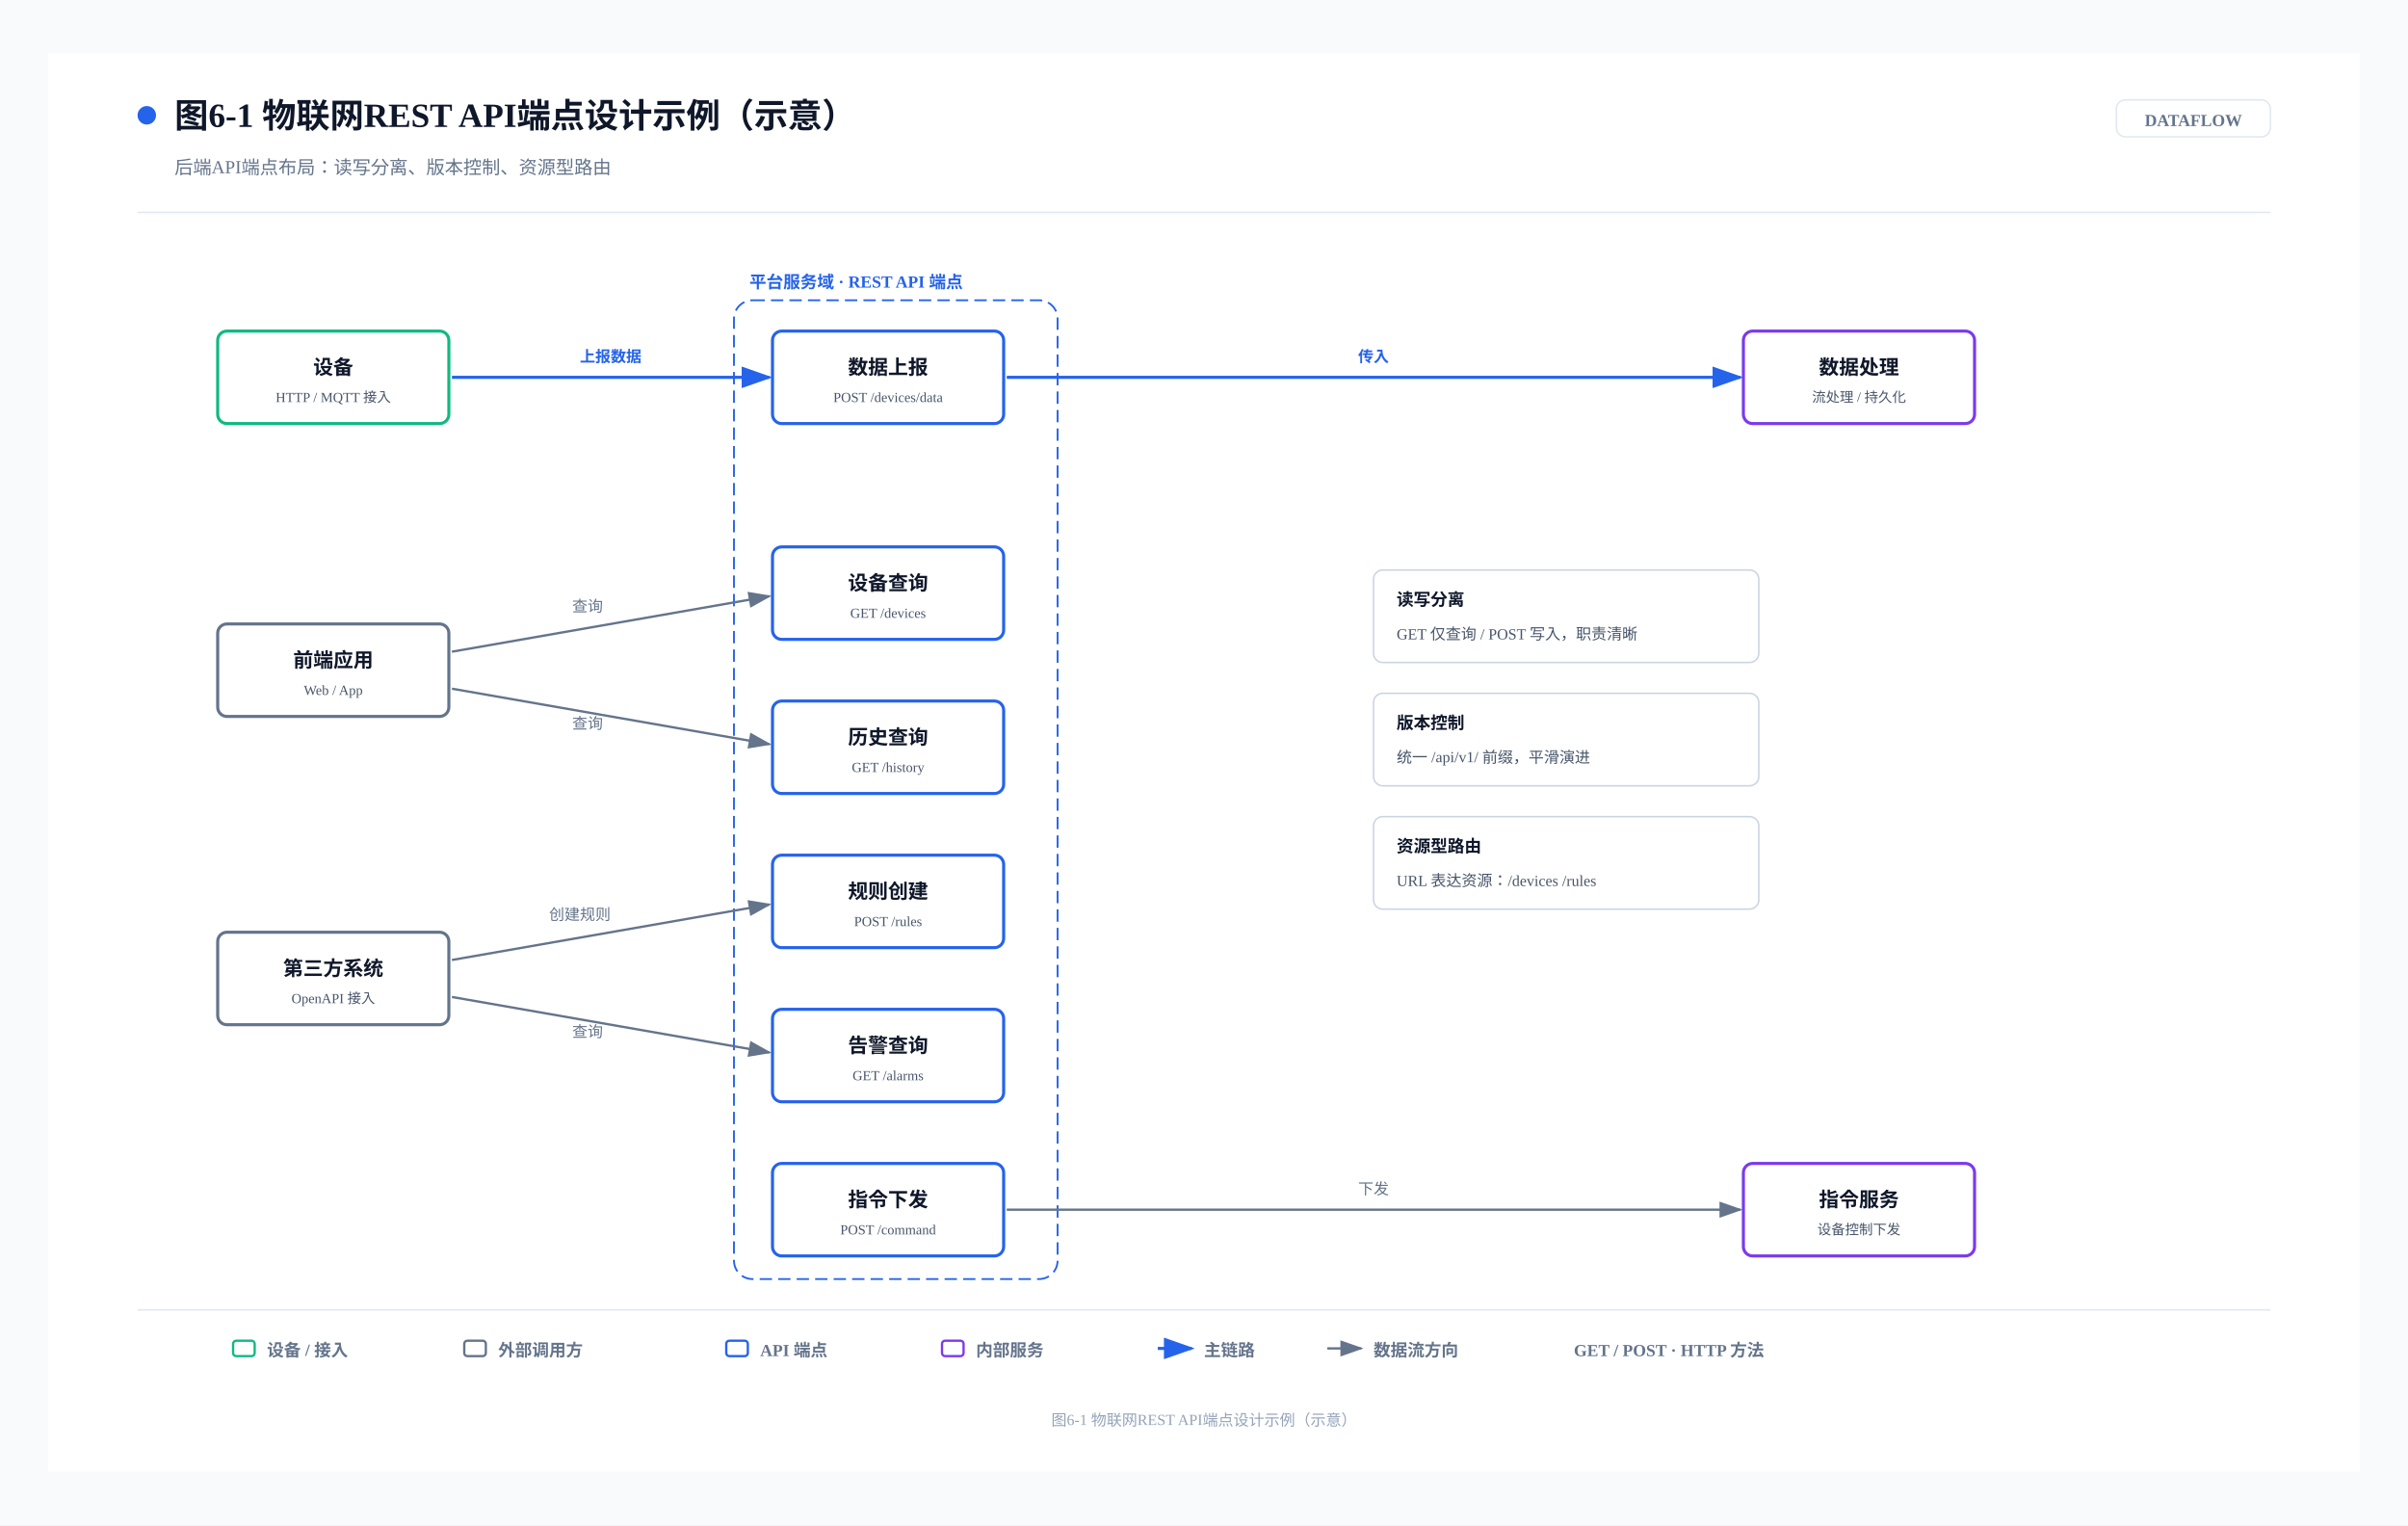
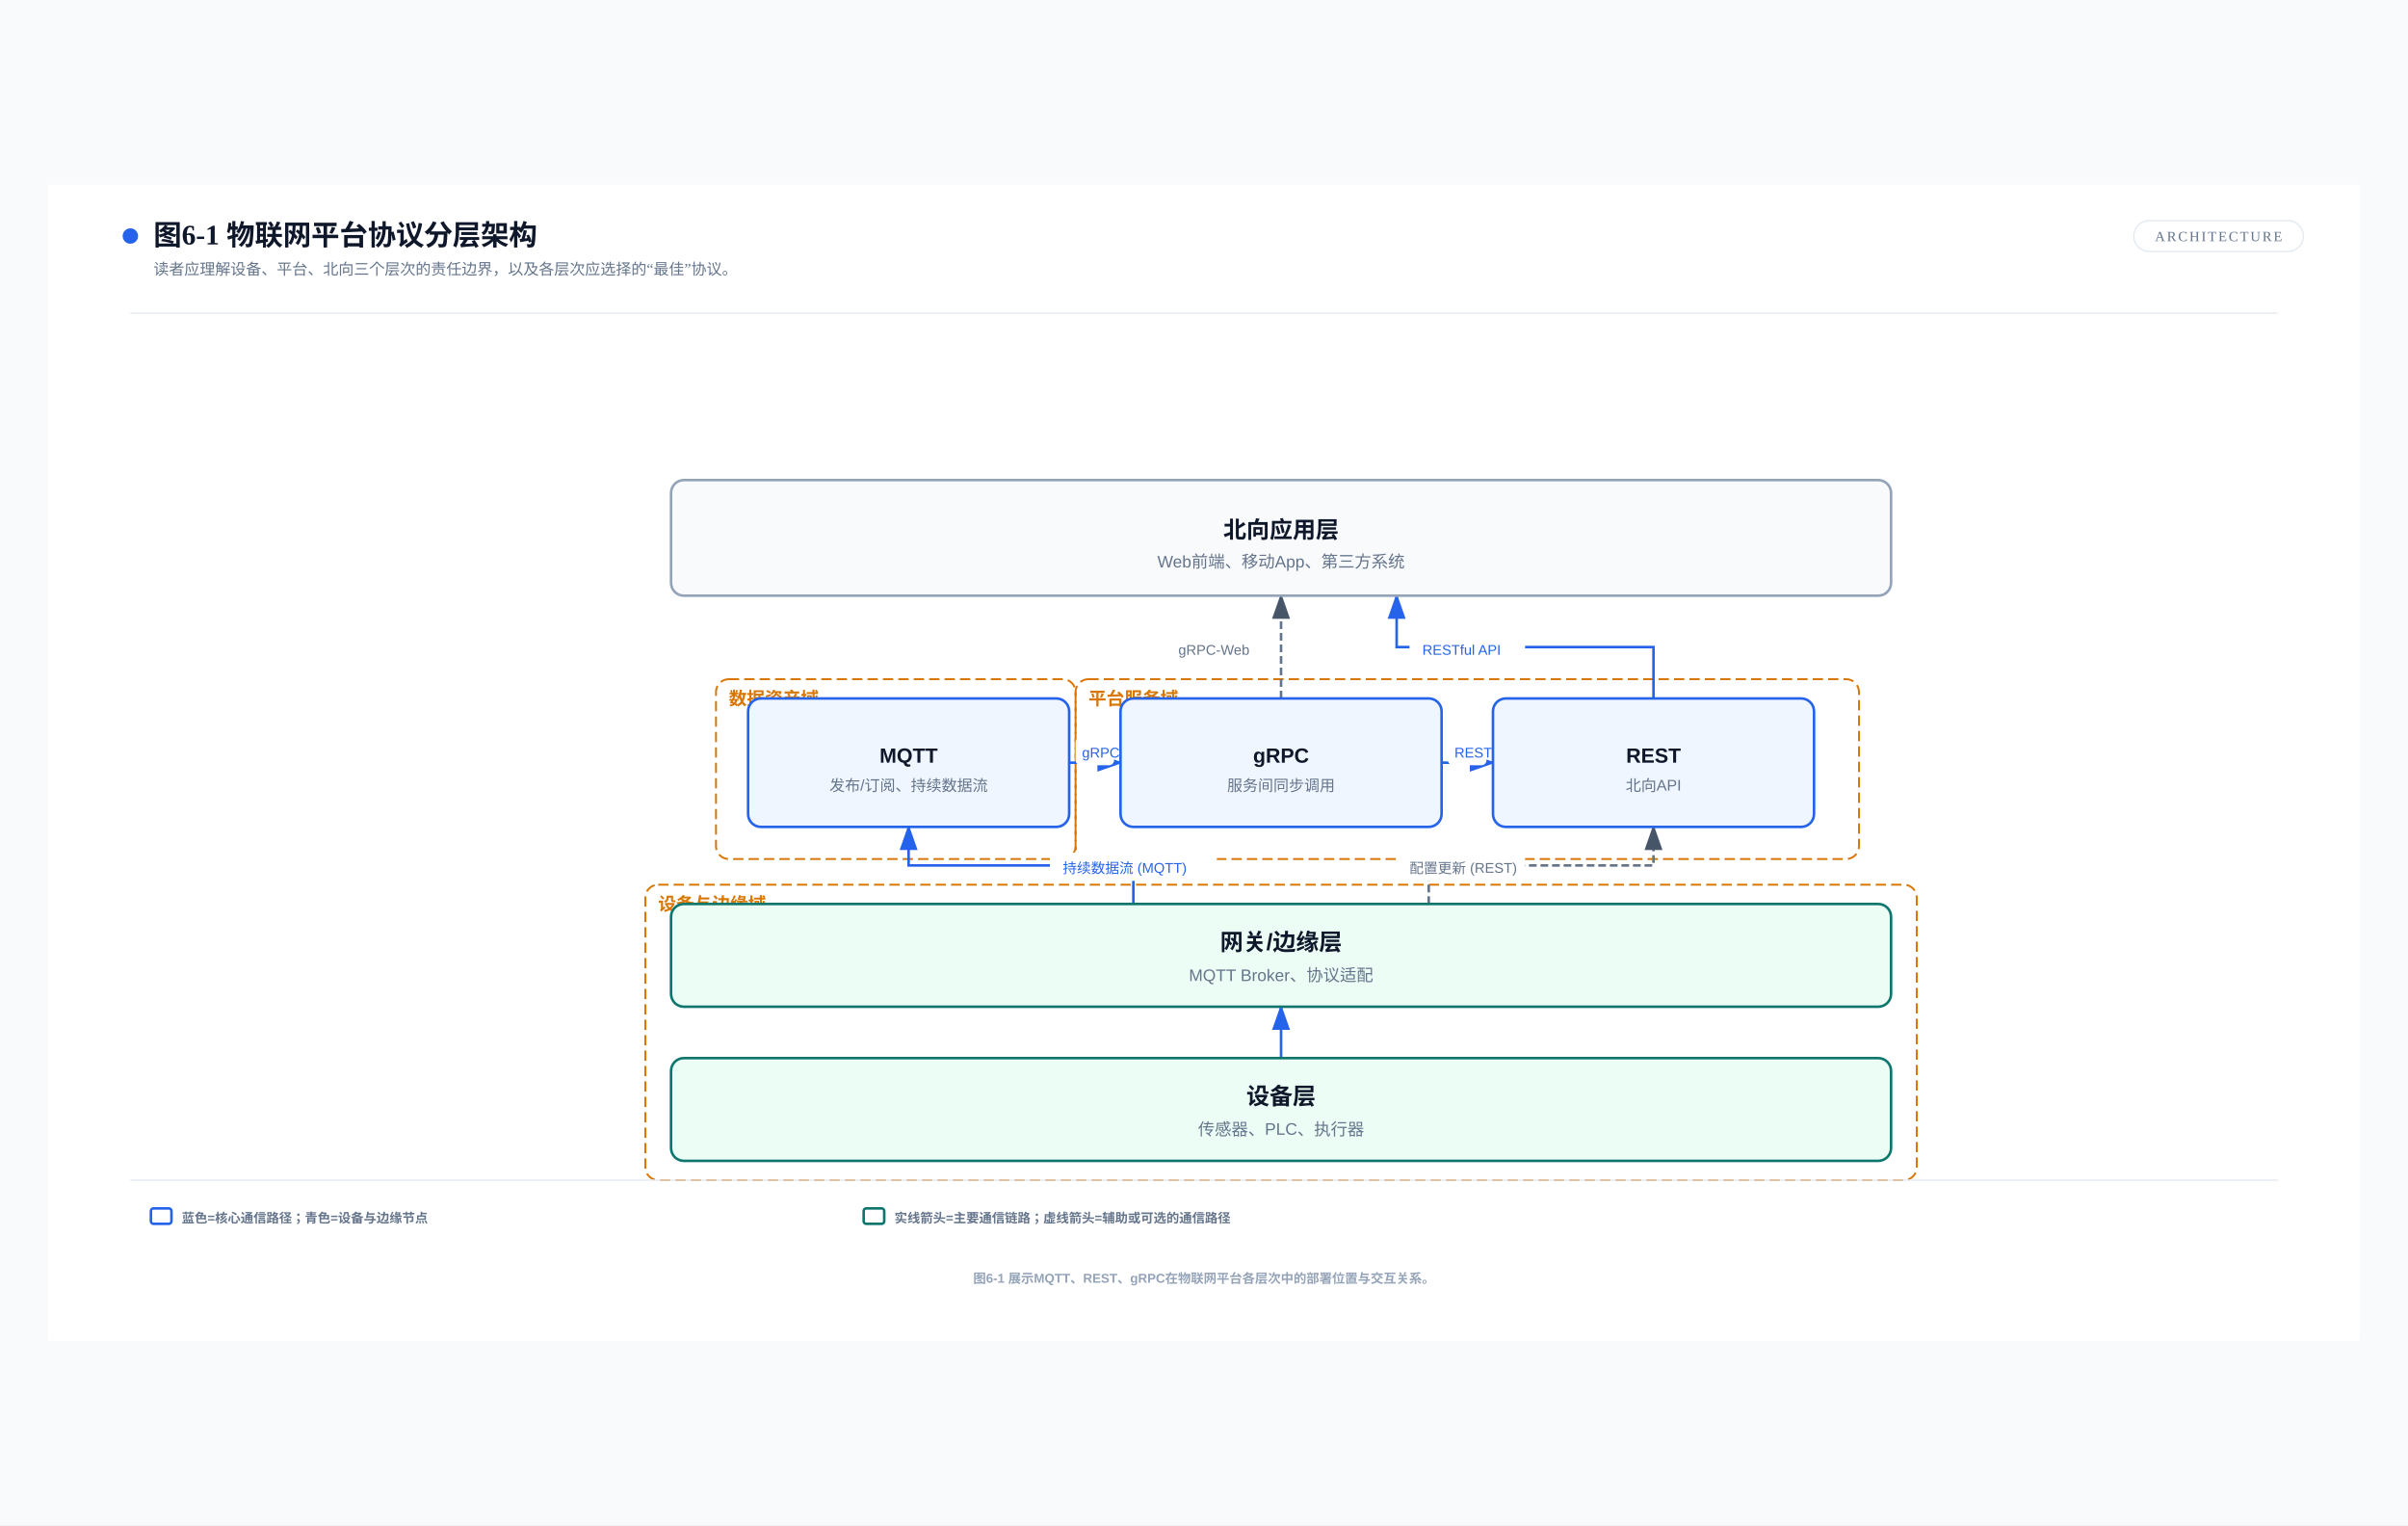
<svg xmlns="http://www.w3.org/2000/svg" width="1200" height="760" viewBox="0 0 1200 760" role="img" aria-labelledby="title desc">
  <rect width="1200" height="760" fill="#F8FAFC" />
-   <svg x="24.000" y="26.720" width="1152.000" height="706.560" viewBox="0 0 1500.000 920.000" preserveAspectRatio="xMidYMid meet">
+   <svg x="24.000" y="92.000" width="1152.000" height="576.000" viewBox="0 0 1800.000 900.000" preserveAspectRatio="xMidYMid meet">
    <defs>
-       <marker id="ah-blue" markerWidth="10" markerHeight="7" refX="9" refY="3.5" orient="auto">
-         <polygon points="0 0,10 3.5,0 7" fill="#2563EB" />
+       <marker id="bp-arrow" markerWidth="10" markerHeight="7" refX="9" refY="3.5" orient="auto">
+         <polygon points="0 0, 10 3.5, 0 7" fill="#475569" />
      </marker>
-       <marker id="ah-green" markerWidth="10" markerHeight="7" refX="9" refY="3.5" orient="auto">
-         <polygon points="0 0,10 3.5,0 7" fill="#10B981" />
-       </marker>
-       <marker id="ah-orange" markerWidth="10" markerHeight="7" refX="9" refY="3.5" orient="auto">
-         <polygon points="0 0,10 3.5,0 7" fill="#F59E0B" />
-       </marker>
-       <marker id="ah-violet" markerWidth="10" markerHeight="7" refX="9" refY="3.5" orient="auto">
-         <polygon points="0 0,10 3.5,0 7" fill="#7C3AED" />
-       </marker>
-       <marker id="ah-red" markerWidth="10" markerHeight="7" refX="9" refY="3.5" orient="auto">
-         <polygon points="0 0,10 3.5,0 7" fill="#E11D48" />
-       </marker>
-       <marker id="ah-gray" markerWidth="10" markerHeight="7" refX="9" refY="3.5" orient="auto">
-         <polygon points="0 0,10 3.5,0 7" fill="#64748B" />
+       <marker id="bp-arrow-primary" markerWidth="10" markerHeight="7" refX="9" refY="3.5" orient="auto">
+         <polygon points="0 0, 10 3.5, 0 7" fill="#2563EB" />
      </marker>
    </defs>
-     <rect x="0" y="0" width="1500" height="920" fill="#FFFFFF" />
+     <rect width="1800" height="900" fill="#FFFFFF" />
    <circle cx="64" cy="40" r="6" fill="#2563EB" />
-     <text x="82" y="48" fill="#0F172A" font-size="22" font-weight="700">图6-1 物联网REST API端点设计示例（示意）</text>
-     <text x="82" y="78" fill="#64748B" font-size="12" font-weight="500">后端API端点布局：读写分离、版本控制、资源型路由</text>
-     <rect x="1342" y="30" width="100" height="24" rx="6" fill="#FFFFFF" stroke="#E2E8F0" stroke-width="1" />
-     <text x="1392" y="47" text-anchor="middle" fill="#64748B" font-size="11" font-weight="700">DATAFLOW</text>
-     <line x1="58" y1="103" x2="1442" y2="103" stroke="#E2E8F0" stroke-width="1" />
-     <rect x="445" y="160" width="210" height="635" rx="12" fill="none" stroke="#2563EB" stroke-width="1.2" stroke-dasharray="8 4" />
-     <text x="455" y="152" fill="#2563EB" font-size="11" font-weight="600">平台服务域 · REST API 端点</text>
-     <line x1="262" y1="210" x2="468" y2="210" stroke="#2563EB" stroke-width="2" marker-end="url(#ah-blue)" />
-     <text x="365" y="200" text-anchor="middle" fill="#2563EB" font-size="10" font-weight="600">上报数据</text>
-     <line x1="622" y1="210" x2="1098" y2="210" stroke="#2563EB" stroke-width="2" marker-end="url(#ah-blue)" />
-     <text x="860" y="200" text-anchor="middle" fill="#2563EB" font-size="10" font-weight="600">传入</text>
-     <line x1="262" y1="388" x2="468" y2="352" stroke="#64748B" stroke-width="1.5" marker-end="url(#ah-gray)" />
-     <text x="350" y="362" text-anchor="middle" fill="#64748B" font-size="10" font-weight="500">查询</text>
-     <line x1="262" y1="412" x2="468" y2="448" stroke="#64748B" stroke-width="1.5" marker-end="url(#ah-gray)" />
-     <text x="350" y="438" text-anchor="middle" fill="#64748B" font-size="10" font-weight="500">查询</text>
-     <line x1="262" y1="588" x2="468" y2="552" stroke="#64748B" stroke-width="1.5" marker-end="url(#ah-gray)" />
-     <text x="345" y="562" text-anchor="middle" fill="#64748B" font-size="10" font-weight="500">创建规则</text>
-     <line x1="262" y1="612" x2="468" y2="648" stroke="#64748B" stroke-width="1.5" marker-end="url(#ah-gray)" />
-     <text x="350" y="638" text-anchor="middle" fill="#64748B" font-size="10" font-weight="500">查询</text>
-     <line x1="622" y1="750" x2="1098" y2="750" stroke="#64748B" stroke-width="1.5" marker-end="url(#ah-gray)" />
-     <text x="860" y="740" text-anchor="middle" fill="#64748B" font-size="10" font-weight="500">下发</text>
-     <g>
-       <rect x="110" y="180" width="150" height="60" rx="6" fill="#FFFFFF" stroke="#10B981" stroke-width="2" />
-       <text x="185" y="208" text-anchor="middle" fill="#0F172A" font-size="13" font-weight="700">设备</text>
-       <text x="185" y="226" text-anchor="middle" fill="#475569" font-size="9" font-weight="500">HTTP / MQTT 接入</text>
+     <text x="82" y="47" fill="#0F172A" font-size="22" font-weight="700">图6-1 物联网平台协议分层架构</text>
+     <text x="82" y="70" fill="#64748B" font-size="12">读者应理解设备、平台、北向三个层次的责任边界，以及各层次应选择的“最佳”协议。</text>
+     <rect x="1624" y="28" width="132" height="24" rx="12" fill="#FFFFFF" stroke="#E2E8F0" />
+     <text x="1690" y="44" fill="#64748B" font-size="11" text-anchor="middle" letter-spacing="1.4">ARCHITECTURE</text>
+     <line x1="64" y1="100" x2="1736" y2="100" stroke="#E2E8F0" />
+     <g data-layout="architecture">
+       <rect x="465" y="545" width="990" height="230" fill="none" stroke="#D97706" stroke-width="1.5" stroke-dasharray="8,4" rx="10" />
+       <text x="475" y="565" font-family="'PingFang SC','Microsoft YaHei','Noto Sans SC',Arial,sans-serif" font-size="14" fill="#D97706" font-weight="600">设备与边缘域</text>
+       <rect x="520" y="385" width="280" height="140" fill="none" stroke="#D97706" stroke-width="1.5" stroke-dasharray="8,4" rx="10" />
+       <text x="530" y="405" font-family="'PingFang SC','Microsoft YaHei','Noto Sans SC',Arial,sans-serif" font-size="14" fill="#D97706" font-weight="600">数据资产域</text>
+       <rect x="800" y="385" width="610" height="140" fill="none" stroke="#D97706" stroke-width="1.5" stroke-dasharray="8,4" rx="10" />
+       <text x="810" y="405" font-family="'PingFang SC','Microsoft YaHei','Noto Sans SC',Arial,sans-serif" font-size="14" fill="#D97706" font-weight="600">平台服务域</text>
+       <line x1="960" y1="760" x2="960" y2="640" stroke="#2563EB" stroke-width="2" marker-end="url(#bp-arrow-primary)" />
+       <rect x="975" y="690" width="140" height="22" fill="white" rx="4" />
+       <text x="985" y="706" font-family="'PingFang SC','Microsoft YaHei','Noto Sans SC',Arial,sans-serif" font-size="11" fill="#2563EB">设备数据上报 (MQTT)</text>
+       <path d="M 845 560 L 845 530 L 670 530 L 670 500" fill="none" stroke="#2563EB" stroke-width="2" marker-end="url(#bp-arrow-primary)" />
+       <rect x="780" y="520" width="130" height="22" fill="white" rx="4" />
+       <text x="790" y="536" font-family="'PingFang SC','Microsoft YaHei','Noto Sans SC',Arial,sans-serif" font-size="11" fill="#2563EB">持续数据流 (MQTT)</text>
+       <line x1="795" y1="450" x2="835" y2="450" stroke="#2563EB" stroke-width="2" marker-end="url(#bp-arrow-primary)" />
+       <rect x="800" y="430" width="30" height="22" fill="white" rx="4" />
+       <text x="805" y="446" font-family="'PingFang SC','Microsoft YaHei','Noto Sans SC',Arial,sans-serif" font-size="11" fill="#2563EB">gRPC</text>
+       <line x1="1085" y1="450" x2="1125" y2="450" stroke="#2563EB" stroke-width="2" marker-end="url(#bp-arrow-primary)" />
+       <rect x="1090" y="430" width="30" height="22" fill="white" rx="4" />
+       <text x="1095" y="446" font-family="'PingFang SC','Microsoft YaHei','Noto Sans SC',Arial,sans-serif" font-size="11" fill="#2563EB">REST</text>
+       <path d="M 1250 400 L 1250 360 L 1050 360 L 1050 320" fill="none" stroke="#2563EB" stroke-width="2" marker-end="url(#bp-arrow-primary)" />
+       <rect x="1060" y="350" width="90" height="22" fill="white" rx="4" />
+       <text x="1070" y="366" font-family="'PingFang SC','Microsoft YaHei','Noto Sans SC',Arial,sans-serif" font-size="11" fill="#2563EB">RESTful API</text>
+       <line x1="960" y1="400" x2="960" y2="320" stroke="#64748B" stroke-width="2" stroke-dasharray="6,3" marker-end="url(#bp-arrow)" />
+       <rect x="870" y="350" width="80" height="22" fill="white" rx="4" />
+       <text x="880" y="366" font-family="'PingFang SC','Microsoft YaHei','Noto Sans SC',Arial,sans-serif" font-size="11" fill="#64748B">gRPC-Web</text>
+       <path d="M 1075 560 L 1075 530 L 1250 530 L 1250 500" fill="none" stroke="#64748B" stroke-width="2" stroke-dasharray="6,3" marker-end="url(#bp-arrow)" />
+       <rect x="1050" y="520" width="100" height="22" fill="white" rx="4" />
+       <text x="1060" y="536" font-family="'PingFang SC','Microsoft YaHei','Noto Sans SC',Arial,sans-serif" font-size="11" fill="#64748B">配置更新 (REST)</text>
+       <rect x="485" y="680" width="950" height="80" rx="10" fill="#ECFDF5" stroke="#0F766E" stroke-width="2" />
+       <text x="960" y="716" font-family="'PingFang SC','Microsoft YaHei','Noto Sans SC',Arial,sans-serif" font-size="18" font-weight="600" fill="#0F172A" text-anchor="middle">设备层</text>
+       <text x="960" y="740" font-family="'PingFang SC','Microsoft YaHei','Noto Sans SC',Arial,sans-serif" font-size="13" fill="#64748B" text-anchor="middle">传感器、PLC、执行器</text>
+       <rect x="485" y="560" width="950" height="80" rx="10" fill="#ECFDF5" stroke="#0F766E" stroke-width="2" />
+       <text x="960" y="596" font-family="'PingFang SC','Microsoft YaHei','Noto Sans SC',Arial,sans-serif" font-size="18" font-weight="600" fill="#0F172A" text-anchor="middle">网关/边缘层</text>
+       <text x="960" y="620" font-family="'PingFang SC','Microsoft YaHei','Noto Sans SC',Arial,sans-serif" font-size="13" fill="#64748B" text-anchor="middle">MQTT Broker、协议适配</text>
+       <rect x="545" y="400" width="250" height="100" rx="10" fill="#EFF6FF" stroke="#2563EB" stroke-width="2" />
+       <text x="670" y="450" font-family="'PingFang SC','Microsoft YaHei','Noto Sans SC',Arial,sans-serif" font-size="16" font-weight="600" fill="#0F172A" text-anchor="middle">MQTT</text>
+       <text x="670" y="472" font-family="'PingFang SC','Microsoft YaHei','Noto Sans SC',Arial,sans-serif" font-size="12" fill="#64748B" text-anchor="middle">发布/订阅、持续数据流</text>
+       <rect x="835" y="400" width="250" height="100" rx="10" fill="#EFF6FF" stroke="#2563EB" stroke-width="2" />
+       <text x="960" y="450" font-family="'PingFang SC','Microsoft YaHei','Noto Sans SC',Arial,sans-serif" font-size="16" font-weight="600" fill="#0F172A" text-anchor="middle">gRPC</text>
+       <text x="960" y="472" font-family="'PingFang SC','Microsoft YaHei','Noto Sans SC',Arial,sans-serif" font-size="12" fill="#64748B" text-anchor="middle">服务间同步调用</text>
+       <rect x="1125" y="400" width="250" height="100" rx="10" fill="#EFF6FF" stroke="#2563EB" stroke-width="2" />
+       <text x="1250" y="450" font-family="'PingFang SC','Microsoft YaHei','Noto Sans SC',Arial,sans-serif" font-size="16" font-weight="600" fill="#0F172A" text-anchor="middle">REST</text>
+       <text x="1250" y="472" font-family="'PingFang SC','Microsoft YaHei','Noto Sans SC',Arial,sans-serif" font-size="12" fill="#64748B" text-anchor="middle">北向API</text>
+       <rect x="485" y="230" width="950" height="90" rx="10" fill="#F8FAFC" stroke="#94A3B8" stroke-width="2" />
+       <text x="960" y="275" font-family="'PingFang SC','Microsoft YaHei','Noto Sans SC',Arial,sans-serif" font-size="18" font-weight="600" fill="#0F172A" text-anchor="middle">北向应用层</text>
+       <text x="960" y="298" font-family="'PingFang SC','Microsoft YaHei','Noto Sans SC',Arial,sans-serif" font-size="13" fill="#64748B" text-anchor="middle">Web前端、移动App、第三方系统</text>
    </g>
-     <g>
-       <rect x="470" y="180" width="150" height="60" rx="6" fill="#FFFFFF" stroke="#2563EB" stroke-width="2" />
-       <text x="545" y="208" text-anchor="middle" fill="#0F172A" font-size="13" font-weight="700">数据上报</text>
-       <text x="545" y="226" text-anchor="middle" fill="#475569" font-size="9" font-weight="500">POST /devices/data</text>
-     </g>
-     <g>
-       <rect x="1100" y="180" width="150" height="60" rx="6" fill="#FFFFFF" stroke="#7C3AED" stroke-width="2" />
-       <text x="1175" y="208" text-anchor="middle" fill="#0F172A" font-size="13" font-weight="700">数据处理</text>
-       <text x="1175" y="226" text-anchor="middle" fill="#475569" font-size="9" font-weight="500">流处理 / 持久化</text>
-     </g>
-     <g>
-       <rect x="110" y="370" width="150" height="60" rx="6" fill="#FFFFFF" stroke="#64748B" stroke-width="2" />
-       <text x="185" y="398" text-anchor="middle" fill="#0F172A" font-size="13" font-weight="700">前端应用</text>
-       <text x="185" y="416" text-anchor="middle" fill="#475569" font-size="9" font-weight="500">Web / App</text>
-     </g>
-     <g>
-       <rect x="470" y="320" width="150" height="60" rx="6" fill="#FFFFFF" stroke="#2563EB" stroke-width="2" />
-       <text x="545" y="348" text-anchor="middle" fill="#0F172A" font-size="13" font-weight="700">设备查询</text>
-       <text x="545" y="366" text-anchor="middle" fill="#475569" font-size="9" font-weight="500">GET /devices</text>
-     </g>
-     <g>
-       <rect x="470" y="420" width="150" height="60" rx="6" fill="#FFFFFF" stroke="#2563EB" stroke-width="2" />
-       <text x="545" y="448" text-anchor="middle" fill="#0F172A" font-size="13" font-weight="700">历史查询</text>
-       <text x="545" y="466" text-anchor="middle" fill="#475569" font-size="9" font-weight="500">GET /history</text>
-     </g>
-     <g>
-       <rect x="110" y="570" width="150" height="60" rx="6" fill="#FFFFFF" stroke="#64748B" stroke-width="2" />
-       <text x="185" y="598" text-anchor="middle" fill="#0F172A" font-size="13" font-weight="700">第三方系统</text>
-       <text x="185" y="616" text-anchor="middle" fill="#475569" font-size="9" font-weight="500">OpenAPI 接入</text>
-     </g>
-     <g>
-       <rect x="470" y="520" width="150" height="60" rx="6" fill="#FFFFFF" stroke="#2563EB" stroke-width="2" />
-       <text x="545" y="548" text-anchor="middle" fill="#0F172A" font-size="13" font-weight="700">规则创建</text>
-       <text x="545" y="566" text-anchor="middle" fill="#475569" font-size="9" font-weight="500">POST /rules</text>
-     </g>
-     <g>
-       <rect x="470" y="620" width="150" height="60" rx="6" fill="#FFFFFF" stroke="#2563EB" stroke-width="2" />
-       <text x="545" y="648" text-anchor="middle" fill="#0F172A" font-size="13" font-weight="700">告警查询</text>
-       <text x="545" y="666" text-anchor="middle" fill="#475569" font-size="9" font-weight="500">GET /alarms</text>
-     </g>
-     <g>
-       <rect x="470" y="720" width="150" height="60" rx="6" fill="#FFFFFF" stroke="#2563EB" stroke-width="2" />
-       <text x="545" y="748" text-anchor="middle" fill="#0F172A" font-size="13" font-weight="700">指令下发</text>
-       <text x="545" y="766" text-anchor="middle" fill="#475569" font-size="9" font-weight="500">POST /command</text>
-     </g>
-     <g>
-       <rect x="1100" y="720" width="150" height="60" rx="6" fill="#FFFFFF" stroke="#7C3AED" stroke-width="2" />
-       <text x="1175" y="748" text-anchor="middle" fill="#0F172A" font-size="13" font-weight="700">指令服务</text>
-       <text x="1175" y="766" text-anchor="middle" fill="#475569" font-size="9" font-weight="500">设备控制下发</text>
-     </g>
-     <g>
-       <rect x="860" y="335" width="250" height="60" rx="6" fill="#FFFFFF" stroke="#CBD5E1" stroke-width="1" />
-       <text x="875" y="358" fill="#0F172A" font-size="11" font-weight="700">读写分离</text>
-       <text x="875" y="380" fill="#475569" font-size="10" font-weight="500">GET 仅查询 / POST 写入，职责清晰</text>
-     </g>
-     <g>
-       <rect x="860" y="415" width="250" height="60" rx="6" fill="#FFFFFF" stroke="#CBD5E1" stroke-width="1" />
-       <text x="875" y="438" fill="#0F172A" font-size="11" font-weight="700">版本控制</text>
-       <text x="875" y="460" fill="#475569" font-size="10" font-weight="500">统一 /api/v1/ 前缀，平滑演进</text>
-     </g>
-     <g>
-       <rect x="860" y="495" width="250" height="60" rx="6" fill="#FFFFFF" stroke="#CBD5E1" stroke-width="1" />
-       <text x="875" y="518" fill="#0F172A" font-size="11" font-weight="700">资源型路由</text>
-       <text x="875" y="540" fill="#475569" font-size="10" font-weight="500">URL 表达资源：/devices /rules</text>
-     </g>
-     <line x1="58" y1="815" x2="1442" y2="815" stroke="#E2E8F0" stroke-width="1" />
-     <g>
-       <rect x="120" y="835" width="14" height="10" rx="2" fill="#FFFFFF" stroke="#10B981" stroke-width="1.5" />
-       <text x="142" y="845" fill="#64748B" font-size="11" font-weight="600">设备 / 接入</text>
-       <rect x="270" y="835" width="14" height="10" rx="2" fill="#FFFFFF" stroke="#64748B" stroke-width="1.5" />
-       <text x="292" y="845" fill="#64748B" font-size="11" font-weight="600">外部调用方</text>
-       <rect x="440" y="835" width="14" height="10" rx="2" fill="#FFFFFF" stroke="#2563EB" stroke-width="1.5" />
-       <text x="462" y="845" fill="#64748B" font-size="11" font-weight="600">API 端点</text>
-       <rect x="580" y="835" width="14" height="10" rx="2" fill="#FFFFFF" stroke="#7C3AED" stroke-width="1.5" />
-       <text x="602" y="845" fill="#64748B" font-size="11" font-weight="600">内部服务</text>
-       <line x1="720" y1="840" x2="742" y2="840" stroke="#2563EB" stroke-width="2" marker-end="url(#ah-blue)" />
-       <text x="750" y="845" fill="#64748B" font-size="11" font-weight="600">主链路</text>
-       <line x1="830" y1="840" x2="852" y2="840" stroke="#64748B" stroke-width="1.5" marker-end="url(#ah-gray)" />
-       <text x="860" y="845" fill="#64748B" font-size="11" font-weight="600">数据流方向</text>
-       <text x="990" y="845" fill="#64748B" font-size="11" font-weight="600">GET / POST · HTTP 方法</text>
-     </g>
-     <text x="750" y="890" text-anchor="middle" fill="#94A3B8" font-size="10">图6-1 物联网REST API端点设计示例（示意）</text>
+     <line x1="64" y1="775" x2="1736" y2="775" stroke="#E2E8F0" />
+     <rect x="80" y="797" width="16" height="12" rx="2" fill="#FFFFFF" stroke="#2563EB" stroke-width="2" />
+     <text x="104" y="808" fill="#64748B" font-size="10" font-family="Arial, 'PingFang SC', 'Microsoft YaHei', sans-serif" font-weight="600" text-anchor="start">蓝色=核心通信路径；青色=设备与边缘节点</text>
+     <rect x="635" y="797" width="16" height="12" rx="2" fill="#FFFFFF" stroke="#0F766E" stroke-width="2" />
+     <text x="659" y="808" fill="#64748B" font-size="10" font-family="Arial, 'PingFang SC', 'Microsoft YaHei', sans-serif" font-weight="600" text-anchor="start">实线箭头=主要通信链路；虚线箭头=辅助或可选的通信路径</text>
+     <text x="900" y="855" fill="#94A3B8" font-size="10" font-family="Arial, 'PingFang SC', 'Microsoft YaHei', sans-serif" font-weight="600" text-anchor="middle">图6-1 展示MQTT、REST、gRPC在物联网平台各层次中的部署位置与交互关系。</text>
  </svg>
</svg>
